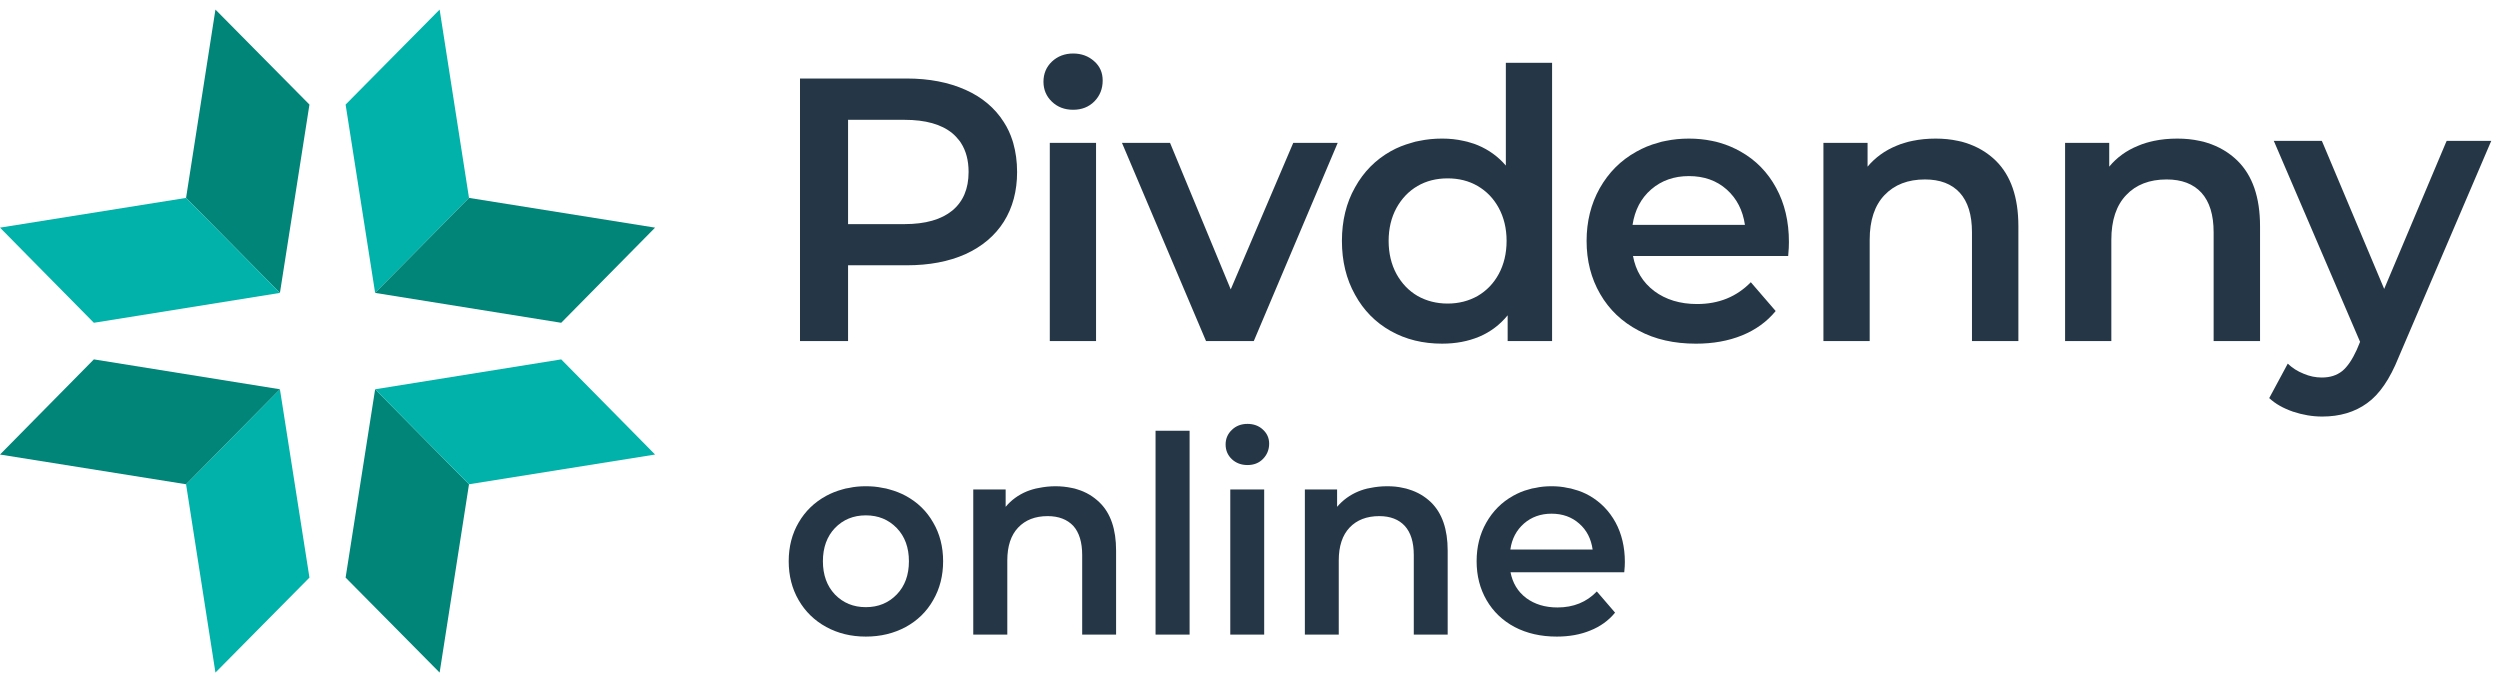
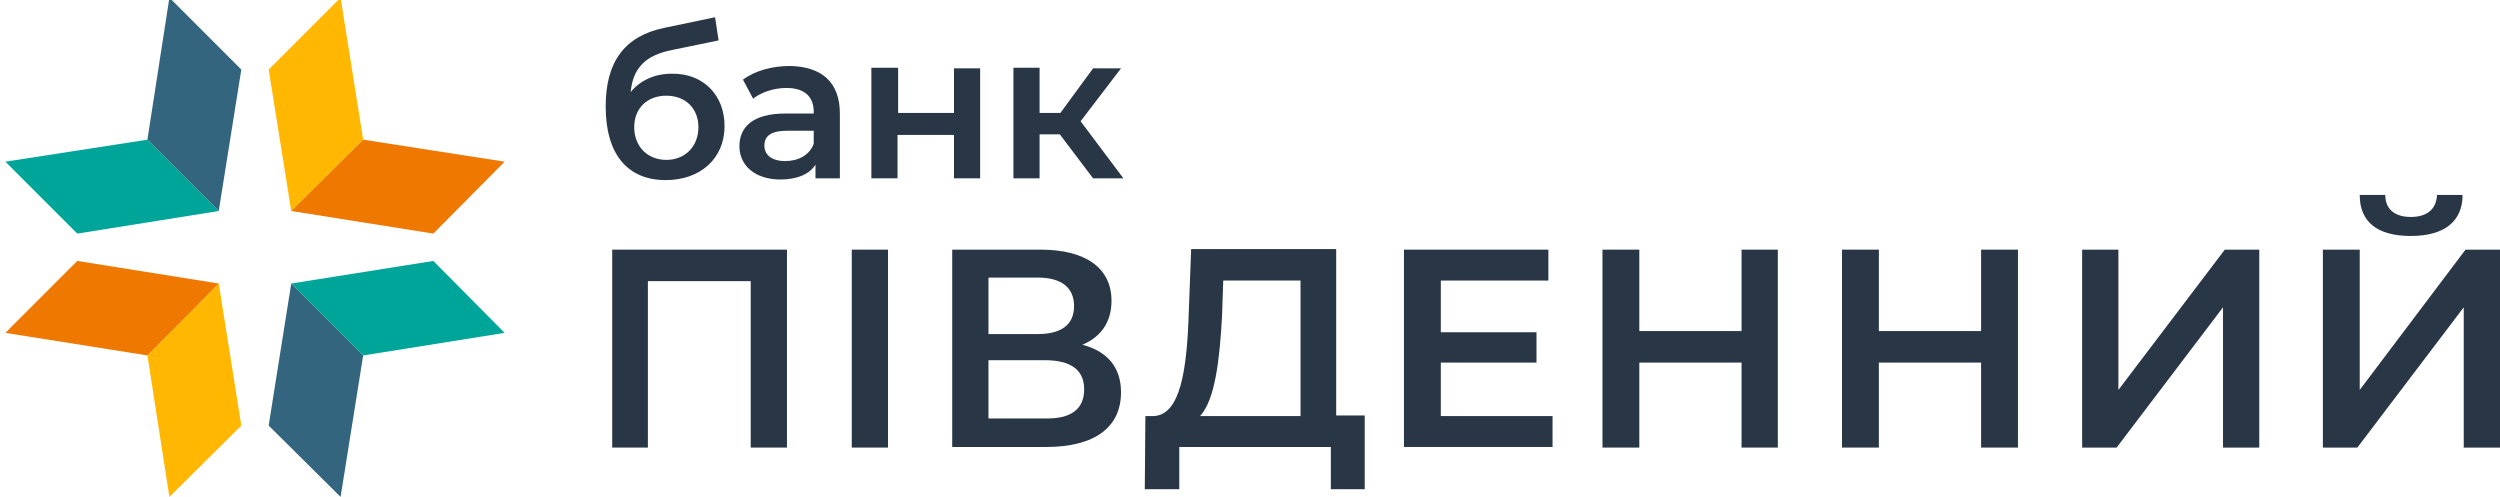
- <svg xmlns="http://www.w3.org/2000/svg" width="181" height="49" viewBox="0 0 181 49" fill="none">
-   <path d="M20.267 21.206L22.404 7.572L15.598 0.694L13.471 14.328L20.267 21.206Z" fill="#008578" />
-   <path d="M6.796 23.369L20.267 21.206L13.471 14.328L0 16.481L6.796 23.369Z" fill="#00B2A9" />
-   <path d="M27.16 28.183L25.022 41.817L31.829 48.694L33.956 35.061L27.16 28.183Z" fill="#008578" />
-   <path d="M40.631 26.019L27.16 28.183L33.956 35.06L47.427 32.908L40.631 26.019Z" fill="#00B2A9" />
-   <path d="M25.022 7.572L27.16 21.206L33.956 14.328L31.829 0.694L25.022 7.572Z" fill="#00B2A9" />
-   <path d="M27.16 21.206L40.631 23.369L47.427 16.481L33.956 14.328L27.16 21.206Z" fill="#008578" />
-   <path d="M22.404 41.817L20.267 28.183L13.471 35.061L15.598 48.694L22.404 41.817Z" fill="#00B2A9" />
-   <path d="M20.267 28.183L6.796 26.019L0 32.908L13.471 35.06L20.267 28.183Z" fill="#008578" />
-   <path d="M73.355 10.342C73.344 10.298 73.322 10.243 73.311 10.199C73.158 9.713 72.951 9.26 72.678 8.841C72.035 7.825 71.108 7.041 69.897 6.501C68.686 5.96 67.268 5.684 65.643 5.684H57.92V24.694H61.4V19.207H65.643C67.268 19.207 68.686 18.942 69.897 18.401C71.108 17.849 72.035 17.065 72.678 16.05C73.322 15.023 73.638 13.82 73.638 12.451C73.638 11.689 73.54 10.994 73.355 10.342ZM68.948 15.244C68.151 15.895 67.006 16.226 65.479 16.226H61.4V8.675H65.479C67.006 8.675 68.151 8.995 68.948 9.647C69.144 9.812 69.319 10 69.471 10.199C69.504 10.243 69.537 10.298 69.57 10.342C69.94 10.916 70.126 11.612 70.126 12.451C70.126 13.665 69.733 14.592 68.948 15.244Z" fill="#253746" />
-   <path d="M76.005 10.343V24.694H79.354V10.343H76.005ZM79.223 4.437C78.808 4.061 78.296 3.874 77.696 3.874C77.085 3.874 76.572 4.072 76.158 4.459C75.754 4.845 75.547 5.331 75.547 5.916C75.547 6.49 75.754 6.976 76.158 7.362C76.572 7.759 77.085 7.947 77.696 7.947C78.317 7.947 78.83 7.748 79.234 7.34C79.637 6.931 79.834 6.424 79.834 5.828C79.834 5.265 79.637 4.801 79.223 4.437Z" fill="#253746" />
-   <path d="M93.632 10.342L89.105 20.951L84.71 10.342H81.23L87.317 24.694H90.774L96.85 10.342H93.632Z" fill="#253746" />
-   <path d="M109.023 4.546V11.987C108.466 11.336 107.79 10.85 107.005 10.519C106.841 10.453 106.678 10.386 106.503 10.342C106.329 10.287 106.143 10.232 105.958 10.199C105.467 10.088 104.954 10.033 104.409 10.033C103.831 10.033 103.285 10.088 102.762 10.199C102.565 10.232 102.369 10.276 102.184 10.342C101.66 10.486 101.158 10.684 100.689 10.949C99.588 11.568 98.726 12.44 98.104 13.566C97.472 14.681 97.155 15.983 97.155 17.441C97.155 18.909 97.472 20.211 98.104 21.337C98.726 22.474 99.588 23.347 100.689 23.965C101.791 24.583 103.024 24.881 104.409 24.881C105.39 24.881 106.285 24.716 107.103 24.373C107.91 24.031 108.597 23.512 109.154 22.828V24.694H112.371V4.546H109.023ZM108.51 19.836C108.139 20.521 107.627 21.05 106.983 21.426C106.339 21.79 105.609 21.978 104.812 21.978C104.005 21.978 103.274 21.79 102.631 21.426C101.987 21.05 101.486 20.521 101.104 19.836C100.733 19.152 100.537 18.346 100.537 17.441C100.537 16.535 100.733 15.74 101.104 15.056C101.486 14.371 101.987 13.842 102.631 13.466C103.274 13.091 104.005 12.914 104.812 12.914C105.609 12.914 106.339 13.091 106.983 13.466C107.627 13.842 108.139 14.371 108.51 15.056C108.881 15.74 109.077 16.535 109.077 17.441C109.077 18.346 108.881 19.152 108.51 19.836Z" fill="#253746" />
-   <path d="M129.518 17.529C129.518 16.039 129.213 14.736 128.591 13.6C127.98 12.473 127.119 11.59 126.017 10.972C125.548 10.707 125.057 10.497 124.534 10.343C124.337 10.288 124.141 10.232 123.945 10.199C123.41 10.089 122.854 10.034 122.276 10.034C121.698 10.034 121.13 10.089 120.607 10.199C120.411 10.232 120.214 10.277 120.029 10.343C119.483 10.486 118.96 10.707 118.469 10.983C117.335 11.612 116.462 12.495 115.818 13.633C115.186 14.759 114.869 16.039 114.869 17.441C114.869 18.876 115.197 20.157 115.851 21.283C116.506 22.42 117.433 23.303 118.633 23.932C119.821 24.573 121.207 24.882 122.788 24.882C124.021 24.882 125.134 24.683 126.115 24.286C127.097 23.888 127.915 23.303 128.559 22.519L126.759 20.433C125.733 21.482 124.446 22.012 122.865 22.012C121.632 22.012 120.596 21.691 119.767 21.073C118.938 20.444 118.425 19.605 118.229 18.534H129.464C129.508 18.093 129.518 17.761 129.518 17.529ZM118.196 16.282C118.36 15.211 118.807 14.35 119.549 13.71C120.291 13.07 121.207 12.749 122.276 12.749C123.366 12.749 124.283 13.07 125.014 13.721C125.744 14.372 126.181 15.233 126.333 16.282H118.196Z" fill="#253746" />
-   <path d="M144.495 11.634C143.884 11.038 143.153 10.608 142.313 10.343C142.139 10.288 141.953 10.232 141.757 10.199C141.255 10.089 140.721 10.034 140.142 10.034C139.553 10.034 138.986 10.089 138.463 10.199C138.266 10.232 138.081 10.288 137.895 10.343C137.688 10.398 137.492 10.475 137.306 10.553C136.467 10.895 135.768 11.403 135.212 12.065V10.343H132.016V24.694H135.365V17.364C135.365 15.951 135.725 14.869 136.445 14.118C137.165 13.368 138.135 12.992 139.368 12.992C140.459 12.992 141.299 13.312 141.888 13.953C142.477 14.604 142.771 15.553 142.771 16.823V24.694H146.131V16.381C146.131 14.284 145.585 12.705 144.495 11.634Z" fill="#253746" />
-   <path d="M161.991 11.634C161.38 11.038 160.649 10.608 159.809 10.343C159.635 10.288 159.449 10.232 159.253 10.199C158.751 10.089 158.217 10.034 157.638 10.034C157.039 10.034 156.471 10.089 155.948 10.199C155.751 10.243 155.566 10.288 155.381 10.343C155.184 10.398 154.988 10.475 154.802 10.553C153.952 10.895 153.254 11.403 152.708 12.065V10.343H149.512V24.694H152.861V17.364C152.861 15.951 153.221 14.869 153.941 14.118C154.65 13.368 155.631 12.992 156.864 12.992C157.955 12.992 158.795 13.312 159.384 13.953C159.973 14.604 160.267 15.553 160.267 16.823V24.694H163.627V16.381C163.627 14.284 163.081 12.705 161.991 11.634Z" fill="#253746" />
-   <path d="M177.141 10.199L177.076 10.342L172.615 20.918L168.164 10.342L168.099 10.199H164.619L164.685 10.342L170.869 24.749L170.63 25.323C170.302 26.04 169.953 26.559 169.571 26.868C169.179 27.177 168.699 27.332 168.099 27.332C167.652 27.332 167.215 27.244 166.779 27.056C166.332 26.879 165.961 26.637 165.634 26.327L164.292 28.822C164.739 29.242 165.317 29.562 166.016 29.805C166.714 30.037 167.412 30.158 168.132 30.158C169.397 30.158 170.488 29.838 171.382 29.187C172.277 28.546 173.029 27.442 173.662 25.864L180.305 10.342L180.37 10.199H177.141Z" fill="#253746" />
-   <path d="M67.562 37.831C67.093 37.003 66.428 36.363 65.577 35.899C65.206 35.7 64.814 35.546 64.399 35.435C64.236 35.38 64.072 35.347 63.908 35.325C63.516 35.237 63.112 35.204 62.687 35.204C62.261 35.204 61.858 35.237 61.476 35.325C61.312 35.347 61.149 35.38 60.985 35.435C60.571 35.546 60.189 35.7 59.818 35.899C58.967 36.363 58.302 37.003 57.822 37.831C57.342 38.648 57.102 39.586 57.102 40.635C57.102 41.684 57.342 42.622 57.822 43.45C58.302 44.278 58.967 44.929 59.818 45.393C60.669 45.857 61.618 46.089 62.687 46.089C63.756 46.089 64.716 45.857 65.577 45.393C66.428 44.929 67.093 44.278 67.562 43.45C68.042 42.622 68.282 41.684 68.282 40.635C68.282 39.586 68.042 38.648 67.562 37.831ZM64.923 43.042C64.334 43.649 63.592 43.958 62.687 43.958C61.781 43.958 61.04 43.649 60.451 43.042C59.873 42.434 59.578 41.629 59.578 40.635C59.578 39.642 59.873 38.836 60.451 38.228C61.04 37.621 61.781 37.312 62.687 37.312C63.592 37.312 64.334 37.621 64.923 38.228C65.512 38.836 65.806 39.642 65.806 40.635C65.806 41.629 65.512 42.434 64.923 43.042Z" fill="#253746" />
-   <path d="M79.605 36.374C79.157 35.943 78.634 35.623 78.012 35.435C77.881 35.391 77.739 35.347 77.587 35.325C77.227 35.248 76.834 35.204 76.42 35.204C76.005 35.204 75.602 35.248 75.231 35.325C75.067 35.347 74.903 35.391 74.751 35.435C74.609 35.48 74.467 35.524 74.336 35.579C73.725 35.833 73.213 36.208 72.809 36.694V35.435H70.464V45.945H72.929V40.58C72.929 39.542 73.191 38.747 73.715 38.195C74.238 37.643 74.947 37.367 75.852 37.367C76.649 37.367 77.27 37.61 77.707 38.074C78.132 38.549 78.35 39.255 78.35 40.182V45.945H80.805V39.862C80.805 38.317 80.412 37.158 79.605 36.374Z" fill="#253746" />
-   <path d="M83.662 31.186V45.945H86.127V31.186H83.662Z" fill="#253746" />
-   <path d="M89.072 35.435V45.945H91.527V35.435H89.072ZM91.428 31.097C91.134 30.821 90.752 30.689 90.316 30.689C89.869 30.689 89.487 30.832 89.192 31.119C88.887 31.406 88.734 31.759 88.734 32.179C88.734 32.609 88.887 32.963 89.192 33.25C89.487 33.526 89.869 33.669 90.316 33.669C90.774 33.669 91.145 33.526 91.439 33.228C91.734 32.929 91.887 32.554 91.887 32.124C91.887 31.715 91.734 31.373 91.428 31.097Z" fill="#253746" />
-   <path d="M103.613 36.374C103.165 35.943 102.631 35.623 102.009 35.435C101.878 35.391 101.736 35.347 101.584 35.325C101.224 35.237 100.842 35.204 100.428 35.204C100.002 35.204 99.599 35.248 99.228 35.325C99.064 35.347 98.9 35.391 98.748 35.435C98.606 35.48 98.475 35.524 98.344 35.579C97.733 35.833 97.221 36.208 96.806 36.694V35.435H94.472V45.945H96.926V40.58C96.926 39.542 97.188 38.747 97.712 38.195C98.235 37.643 98.955 37.367 99.86 37.367C100.657 37.367 101.278 37.61 101.704 38.074C102.14 38.549 102.358 39.255 102.358 40.182V45.945H104.812V39.862C104.812 38.317 104.409 37.158 103.613 36.374Z" fill="#253746" />
-   <path d="M117.64 40.69C117.64 39.608 117.411 38.648 116.964 37.82C116.506 36.992 115.884 36.352 115.077 35.888C114.728 35.689 114.357 35.535 113.964 35.435C113.811 35.38 113.659 35.347 113.495 35.325C113.124 35.237 112.731 35.204 112.328 35.204C111.924 35.204 111.532 35.237 111.161 35.325C110.997 35.347 110.834 35.38 110.681 35.435C110.277 35.535 109.906 35.7 109.546 35.899C108.717 36.363 108.074 37.014 107.605 37.842C107.136 38.67 106.907 39.597 106.907 40.635C106.907 41.684 107.147 42.622 107.627 43.45C108.107 44.278 108.783 44.929 109.655 45.393C110.539 45.857 111.553 46.089 112.71 46.089C113.615 46.089 114.422 45.945 115.142 45.647C115.862 45.36 116.462 44.929 116.931 44.355L115.611 42.821C114.869 43.594 113.92 43.98 112.764 43.98C111.859 43.98 111.106 43.748 110.495 43.296C109.885 42.832 109.514 42.214 109.361 41.43H117.596C117.629 41.11 117.64 40.867 117.64 40.69ZM109.35 39.785C109.459 39.001 109.797 38.372 110.343 37.897C110.877 37.434 111.543 37.191 112.328 37.191C113.135 37.191 113.8 37.434 114.335 37.908C114.88 38.383 115.197 39.012 115.306 39.785H109.35Z" fill="#253746" />
+ <svg xmlns="http://www.w3.org/2000/svg" version="1.1" baseProfile="tiny" id="Layer_1" x="0px" y="0px" viewBox="0 0 420.6 83.6" overflow="visible" xml:space="preserve">
+   <g id="XMLID_40_">
+     <g id="XMLID_1360_">
+       <g id="XMLID_1396_">
+         <g id="XMLID_1406_">
+           <polygon id="XMLID_1408_" fill="#33657F" points="36.8,35.5 40.6,11.7 28.5,-0.4 24.8,23.5     " />
+           <polygon id="XMLID_1407_" fill="#00A599" points="13,39.3 36.8,35.5 24.8,23.5 0.9,27.2     " />
+         </g>
+         <g id="XMLID_1403_">
+           <polygon id="XMLID_1405_" fill="#33657F" points="49,47.7 45.2,71.6 57.3,83.6 61.1,59.8     " />
+           <polygon id="XMLID_1404_" fill="#00A599" points="72.9,43.9 49,47.7 61.1,59.8 84.9,56     " />
+         </g>
+         <g id="XMLID_1400_">
+           <polygon id="XMLID_1402_" fill="#FFB701" points="45.2,11.7 49,35.5 61.1,23.5 57.3,-0.4     " />
+           <polygon id="XMLID_1401_" fill="#EE7800" points="49,35.5 72.9,39.3 84.9,27.2 61.1,23.5     " />
+         </g>
+         <g id="XMLID_1397_">
+           <polygon id="XMLID_1399_" fill="#FFB701" points="40.6,71.6 36.8,47.7 24.8,59.8 28.5,83.6     " />
+           <polygon id="XMLID_1398_" fill="#EE7800" points="36.8,47.7 13,43.9 0.9,56 24.8,59.8     " />
+         </g>
+       </g>
+       <g id="XMLID_1361_">
+         <g id="XMLID_1385_">
+           <path id="XMLID_1393_" fill="#283646" d="M121.9,21.2c0,5.5-4.1,9.1-9.9,9.1c-6.4,0-10.1-4.3-10.1-12.4c0-7.4,3.1-11.8,9.8-13.2      l8.6-1.8l0.6,3.9l-7.8,1.6c-4.5,0.9-6.6,3-7,7.1c1.6-2,4.1-3.1,6.9-3.1C118.3,12.3,121.9,16,121.9,21.2z M117.5,21.4      c0-3.2-2.2-5.3-5.4-5.3c-3.2,0-5.4,2.1-5.4,5.3c0,3.2,2.2,5.5,5.4,5.5S117.5,24.6,117.5,21.4z" />
+           <path id="XMLID_1390_" fill="#283646" d="M141.3,19.1V30h-4.1v-2.3c-1,1.6-3.1,2.5-5.9,2.5c-4.2,0-6.9-2.3-6.9-5.6      c0-3.1,2.1-5.5,7.7-5.5h4.8v-0.3c0-2.5-1.5-4-4.6-4c-2.1,0-4.2,0.7-5.6,1.8l-1.7-3.2c2-1.5,4.9-2.3,7.9-2.3      C138.2,11.2,141.3,13.8,141.3,19.1z M136.9,24.2V22h-4.5c-3,0-3.8,1.1-3.8,2.5c0,1.6,1.3,2.6,3.5,2.6      C134.3,27.1,136.2,26.1,136.9,24.2z" />
+           <path id="XMLID_1388_" fill="#283646" d="M146.7,11.4h4.4V19h9.4v-7.5h4.4V30h-4.4v-7.3H151V30h-4.4V11.4z" />
+           <path id="XMLID_1386_" fill="#283646" d="M178.3,22.6h-3.4V30h-4.4V11.4h4.4V19h3.5l5.5-7.5h4.7l-6.8,8.9L189,30h-5.1      L178.3,22.6z" />
+         </g>
+         <g id="XMLID_1362_">
+           <path id="XMLID_1383_" fill="#283646" d="M132.4,42v33.3h-6.1v-28H109v28H103V42H132.4z" />
+           <path id="XMLID_1381_" fill="#283646" d="M143.3,42h6.1v33.3h-6.1V42z" />
+           <path id="XMLID_1377_" fill="#283646" d="M188.6,66c0,5.8-4.3,9.2-12.6,9.2h-15.8V42h14.9c7.4,0,11.9,3,11.9,8.6      c0,3.6-1.8,6.1-4.9,7.4C186.3,59.1,188.6,61.8,188.6,66z M166.3,56.2h8.3c4,0,6.1-1.6,6.1-4.7c0-3.1-2.1-4.8-6.1-4.8h-8.3V56.2z       M182.4,65.5c0-3.3-2.3-4.9-6.6-4.9h-9.5v9.8h9.5C180.1,70.5,182.4,68.9,182.4,65.5z" />
+           <path id="XMLID_1374_" fill="#283646" d="M229.6,70v12.3h-5.7v-7.1h-25.5v7.1h-5.8l0.1-12.3h1.4c4.5-0.2,5.6-7.8,5.9-17.5      l0.4-10.6h24.4v28H229.6z M201.9,70h16.9V47.2h-13l-0.2,5.9C205.2,60.6,204.4,67.3,201.9,70z" />
+           <path id="XMLID_1372_" fill="#283646" d="M261.2,70v5.2h-25V42h24.3v5.2h-18.1v8.7h16.1v5.1h-16.1V70L261.2,70L261.2,70z" />
+           <path id="XMLID_1370_" fill="#283646" d="M299.1,42v33.3H293V61h-17.2v14.3h-6.2V42h6.2v13.7H293V42H299.1z" />
+           <path id="XMLID_1368_" fill="#283646" d="M339.5,42v33.3h-6.2V61h-17.2v14.3h-6.2V42h6.2v13.7h17.2V42H339.5z" />
+           <path id="XMLID_1366_" fill="#283646" d="M350.3,42h6.1v23.6L374.3,42h5.8v33.3h-6.1V51.7l-17.9,23.6h-5.8V42z" />
+           <path id="XMLID_1363_" fill="#283646" d="M390.9,42h6.1v23.6L414.8,42h5.8v33.3h-6.1V51.7l-17.9,23.6h-5.8V42z M397,32.8h4.3      c0,2.4,1.6,3.7,4.3,3.7c2.7,0,4.3-1.3,4.4-3.7h4.3c0,4.4-3,6.9-8.7,6.9C399.9,39.7,397,37.3,397,32.8z" />
+         </g>
+       </g>
+     </g>
+   </g>
</svg>
